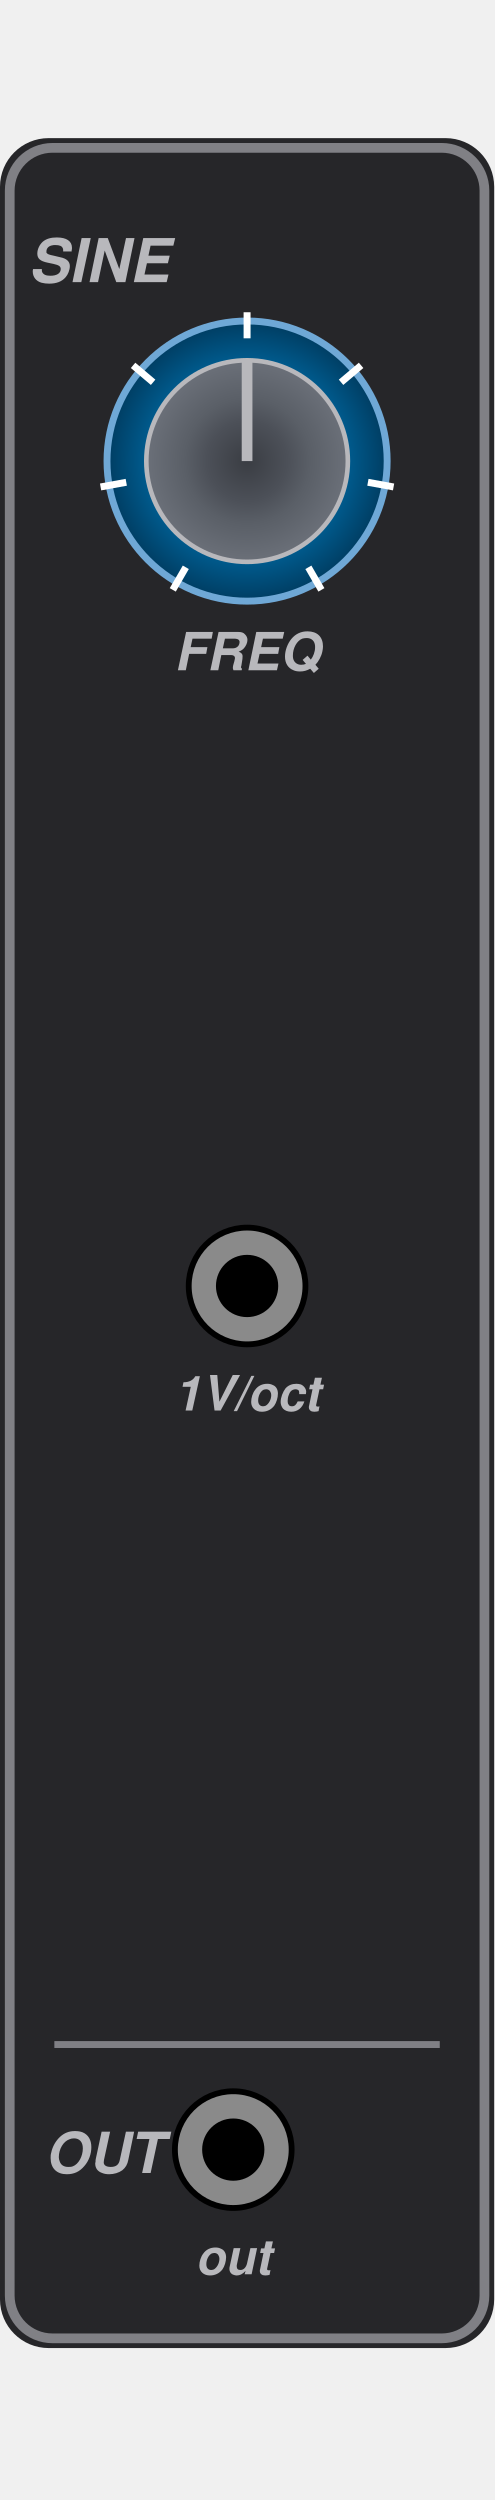
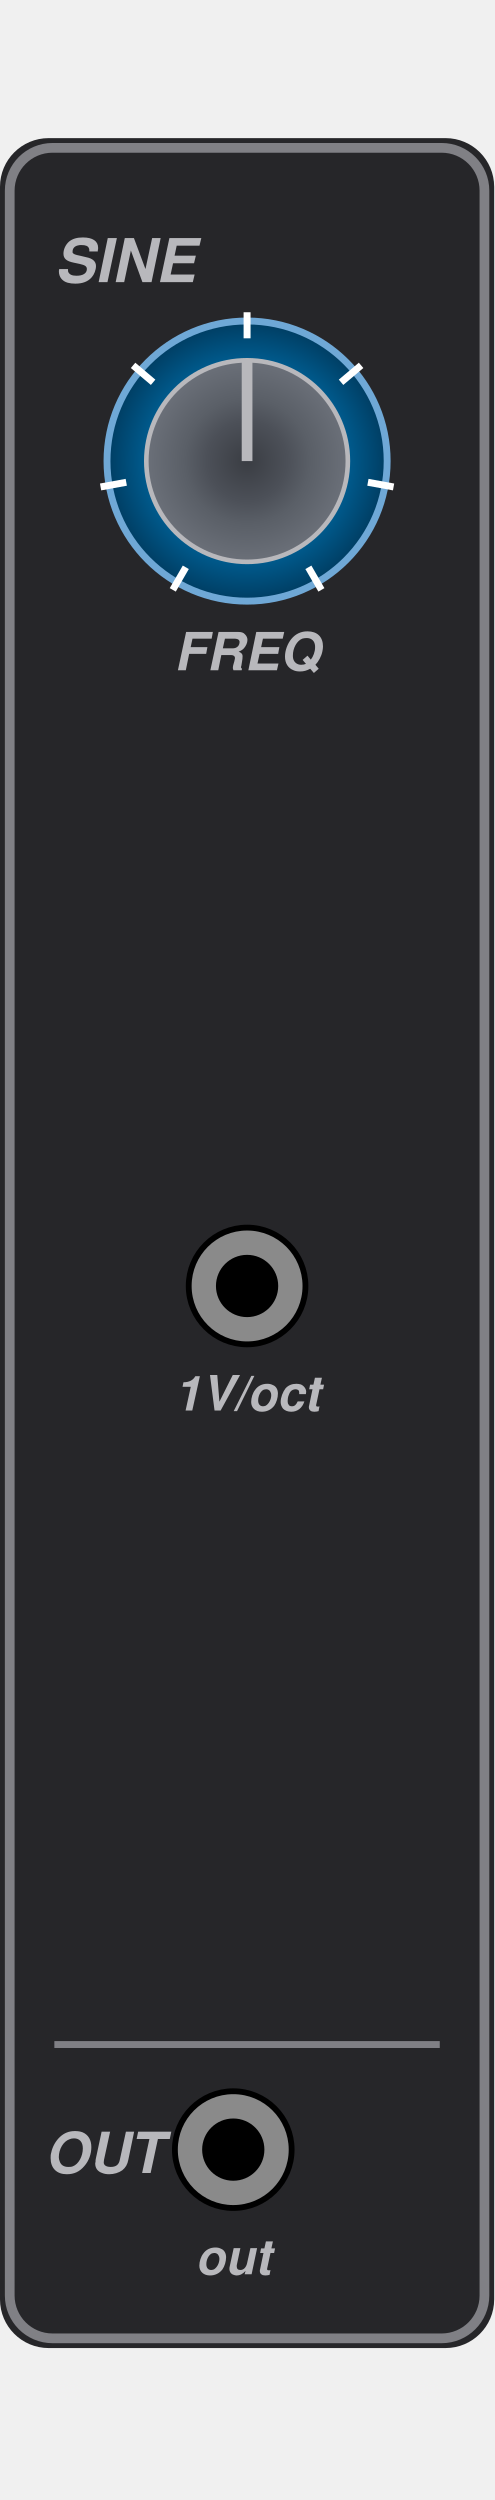
<svg xmlns="http://www.w3.org/2000/svg" width="25.4mm" height="128.5mm" viewBox="3.9 0 25.4 128.5" font-family="Arial Narrow, Helvetica, Arial, sans-serif">
  <defs>
    <linearGradient id="metalStripV" x1="0" y1="0" x2="1" y2="0">
      <stop offset="0" stop-color="#565a62" />
      <stop offset="0.45" stop-color="#6a6f78" />
      <stop offset="0.7" stop-color="#7a7f88" />
      <stop offset="1" stop-color="#8b909a" />
    </linearGradient>
    <linearGradient id="metalStripH" x1="0" y1="0" x2="0" y2="1">
      <stop offset="0" stop-color="#565a62" />
      <stop offset="0.45" stop-color="#6a6f78" />
      <stop offset="0.7" stop-color="#7a7f88" />
      <stop offset="1" stop-color="#8b909a" />
    </linearGradient>
    <radialGradient id="metalDisc">
      <stop offset="0" stop-color="#565a62" />
      <stop offset="0.45" stop-color="#6a6f78" />
      <stop offset="0.7" stop-color="#7a7f88" />
      <stop offset="1" stop-color="#8b909a" />
    </radialGradient>
    <radialGradient id="blueRing">
      <stop offset="0" stop-color="#1688cc" />
      <stop offset="0.55" stop-color="#006da8" />
      <stop offset="1" stop-color="#003d62" />
    </radialGradient>
    <radialGradient id="orangeRing">
      <stop offset="0" stop-color="#f2953a" />
      <stop offset="0.55" stop-color="#d06b00" />
      <stop offset="1" stop-color="#6f3800" />
    </radialGradient>
    <radialGradient id="greenRing">
      <stop offset="0" stop-color="#3ec06a" />
      <stop offset="0.55" stop-color="#149146" />
      <stop offset="1" stop-color="#0a4a24" />
    </radialGradient>
    <radialGradient id="purpleRing">
      <stop offset="0" stop-color="#a07ae0" />
      <stop offset="0.55" stop-color="#7548c0" />
      <stop offset="1" stop-color="#3d2268" />
    </radialGradient>
    <radialGradient id="blueDial">
      <stop offset="0" stop-color="#1d79b7" />
      <stop offset="0.6" stop-color="#00639a" />
      <stop offset="1" stop-color="#00456e" />
    </radialGradient>
    <radialGradient id="knobCap">
      <stop offset="0" stop-color="#3a3d43" />
      <stop offset="0.4" stop-color="#4c5058" />
      <stop offset="0.62" stop-color="#5a5f67" />
      <stop offset="1" stop-color="#6b7079" />
    </radialGradient>
    <radialGradient id="redLed">
      <stop offset="0" stop-color="#ff4a4a" />
      <stop offset="0.55" stop-color="#d00000" />
      <stop offset="1" stop-color="#650000" />
    </radialGradient>
    <radialGradient id="greenLed">
      <stop offset="0" stop-color="#5cf07a" />
      <stop offset="0.55" stop-color="#12a531" />
      <stop offset="1" stop-color="#054d15" />
    </radialGradient>
    <radialGradient id="orangeLed">
      <stop offset="0" stop-color="#ffbf5c" />
      <stop offset="0.55" stop-color="#ef7d00" />
      <stop offset="1" stop-color="#7a3a00" />
    </radialGradient>
  </defs>
  <g transform="translate(3.9 7.0994)">
    <rect x="0" y="0" width="25.4" height="113.591" rx="2.5" fill="#262629" />
    <rect x="0.5" y="0.5" width="24.4" height="112.591" rx="2.2" fill="none" stroke="#808085" stroke-width="0.5" />
-     <text x="5.074" y="7.4" font-size="3.106" font-weight="700" font-style="italic" fill="#b8b8bc" text-anchor="middle" font-family="Arial Narrow, Helvetica, Arial, sans-serif">SINE</text>
+     <text x="2.794" y="7.4" font-size="3.106" font-weight="700" font-style="italic" fill="#b8b8bc" text-anchor="start" font-family="Arial Narrow, Helvetica, Arial, sans-serif">SINE</text>
    <g data-wcoast-param="freq" data-wcoast-cx="12.7" data-wcoast-cy="16.6" data-wcoast-angle-min="-150" data-wcoast-angle-max="150">
      <circle cx="12.7" cy="16.6" r="7.2" fill="url(#blueRing)" stroke="#6fa8d6" stroke-width="0.355" />
      <circle cx="12.7" cy="16.6" r="5.18" fill="url(#knobCap)" stroke="#b8b8bc" stroke-width="0.237" />
      <g data-wcoast-role="indicator">
        <line x1="9.55" y1="22.06" x2="8.88" y2="23.22" stroke="#ffffff" stroke-width="0.358" />
        <line x1="6.49" y1="17.69" x2="5.17" y2="17.93" stroke="#ffffff" stroke-width="0.358" />
        <line x1="7.87" y1="12.55" x2="6.84" y2="11.68" stroke="#ffffff" stroke-width="0.358" />
        <line x1="12.70" y1="10.29" x2="12.70" y2="8.95" stroke="#ffffff" stroke-width="0.358" />
        <line x1="17.53" y1="12.55" x2="18.56" y2="11.68" stroke="#ffffff" stroke-width="0.358" />
        <line x1="18.91" y1="17.69" x2="20.23" y2="17.93" stroke="#ffffff" stroke-width="0.358" />
        <line x1="15.85" y1="22.06" x2="16.52" y2="23.22" stroke="#ffffff" stroke-width="0.358" />
        <line x1="12.7" y1="16.6" x2="12.7" y2="11.42" stroke="#b8b8bc" stroke-width="0.55" />
      </g>
    </g>
    <text x="12.7" y="27.348" font-size="2.706" font-weight="700" font-style="italic" fill="#b8b8bc" text-anchor="middle" font-family="Arial Narrow, Helvetica, Arial, sans-serif">FREQ</text>
    <g data-wcoast-port="pitchIn" data-wcoast-cx="12.7" data-wcoast-cy="59">
      <circle cx="12.7" cy="59" r="3" fill="#8a8a8a" stroke="#000000" stroke-width="0.3" />
      <circle cx="12.7" cy="59" r="1.6" fill="#000000" />
    </g>
    <text x="12.7" y="65.404" font-size="2.506" font-weight="700" font-style="italic" fill="#b8b8bc" text-anchor="middle" font-family="Arial Narrow, Helvetica, Arial, sans-serif">1V/oct</text>
    <line x1="2.794" y1="97.99" x2="22.604" y2="97.99" stroke="#808085" stroke-width="0.355" />
    <text x="2.29" y="104.59" font-size="2.906" font-weight="700" font-style="italic" fill="#b8b8bc" text-anchor="start" font-family="Arial Narrow, Helvetica, Arial, sans-serif">OUT</text>
    <g data-wcoast-port="out" data-wcoast-cx="11.99" data-wcoast-cy="103.3912">
      <circle cx="11.99" cy="103.391" r="3" fill="#8a8a8a" stroke="#000000" stroke-width="0.3" />
      <circle cx="11.99" cy="103.391" r="1.6" fill="#000000" />
    </g>
    <text x="11.99" y="109.796" font-size="2.506" font-weight="700" font-style="italic" fill="#b8b8bc" text-anchor="middle" font-family="Arial Narrow, Helvetica, Arial, sans-serif">out</text>
  </g>
</svg>
